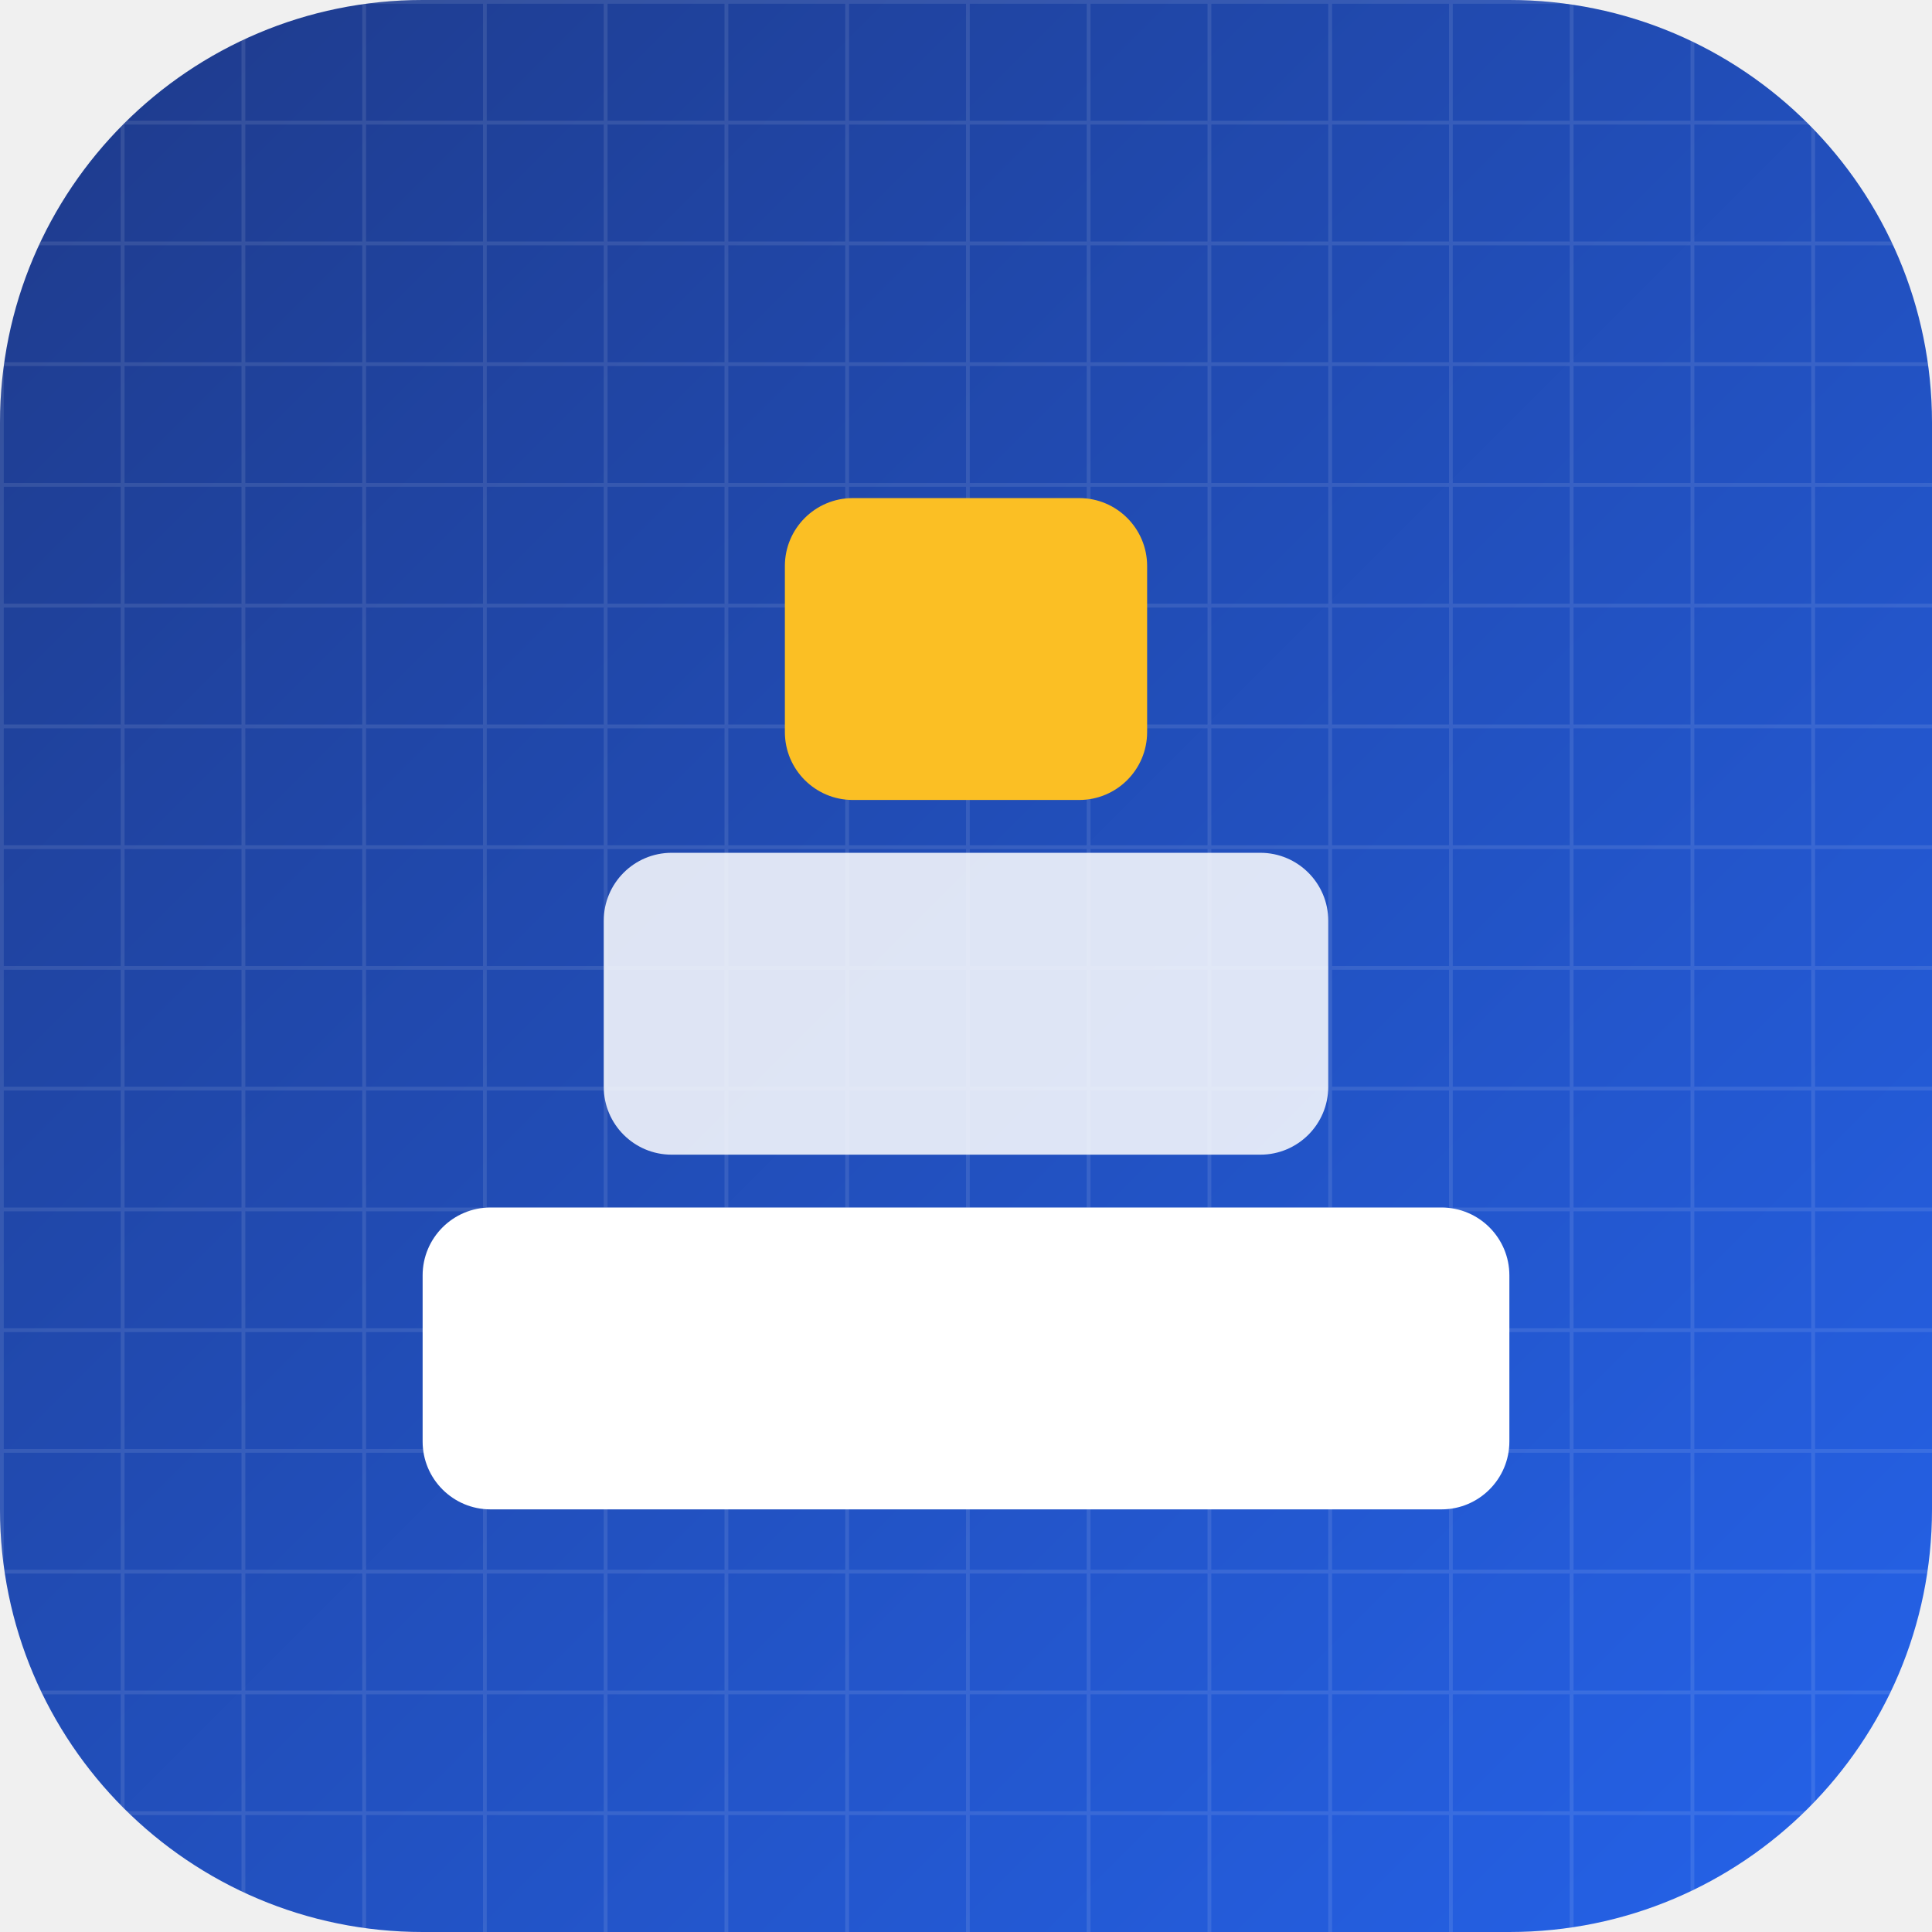
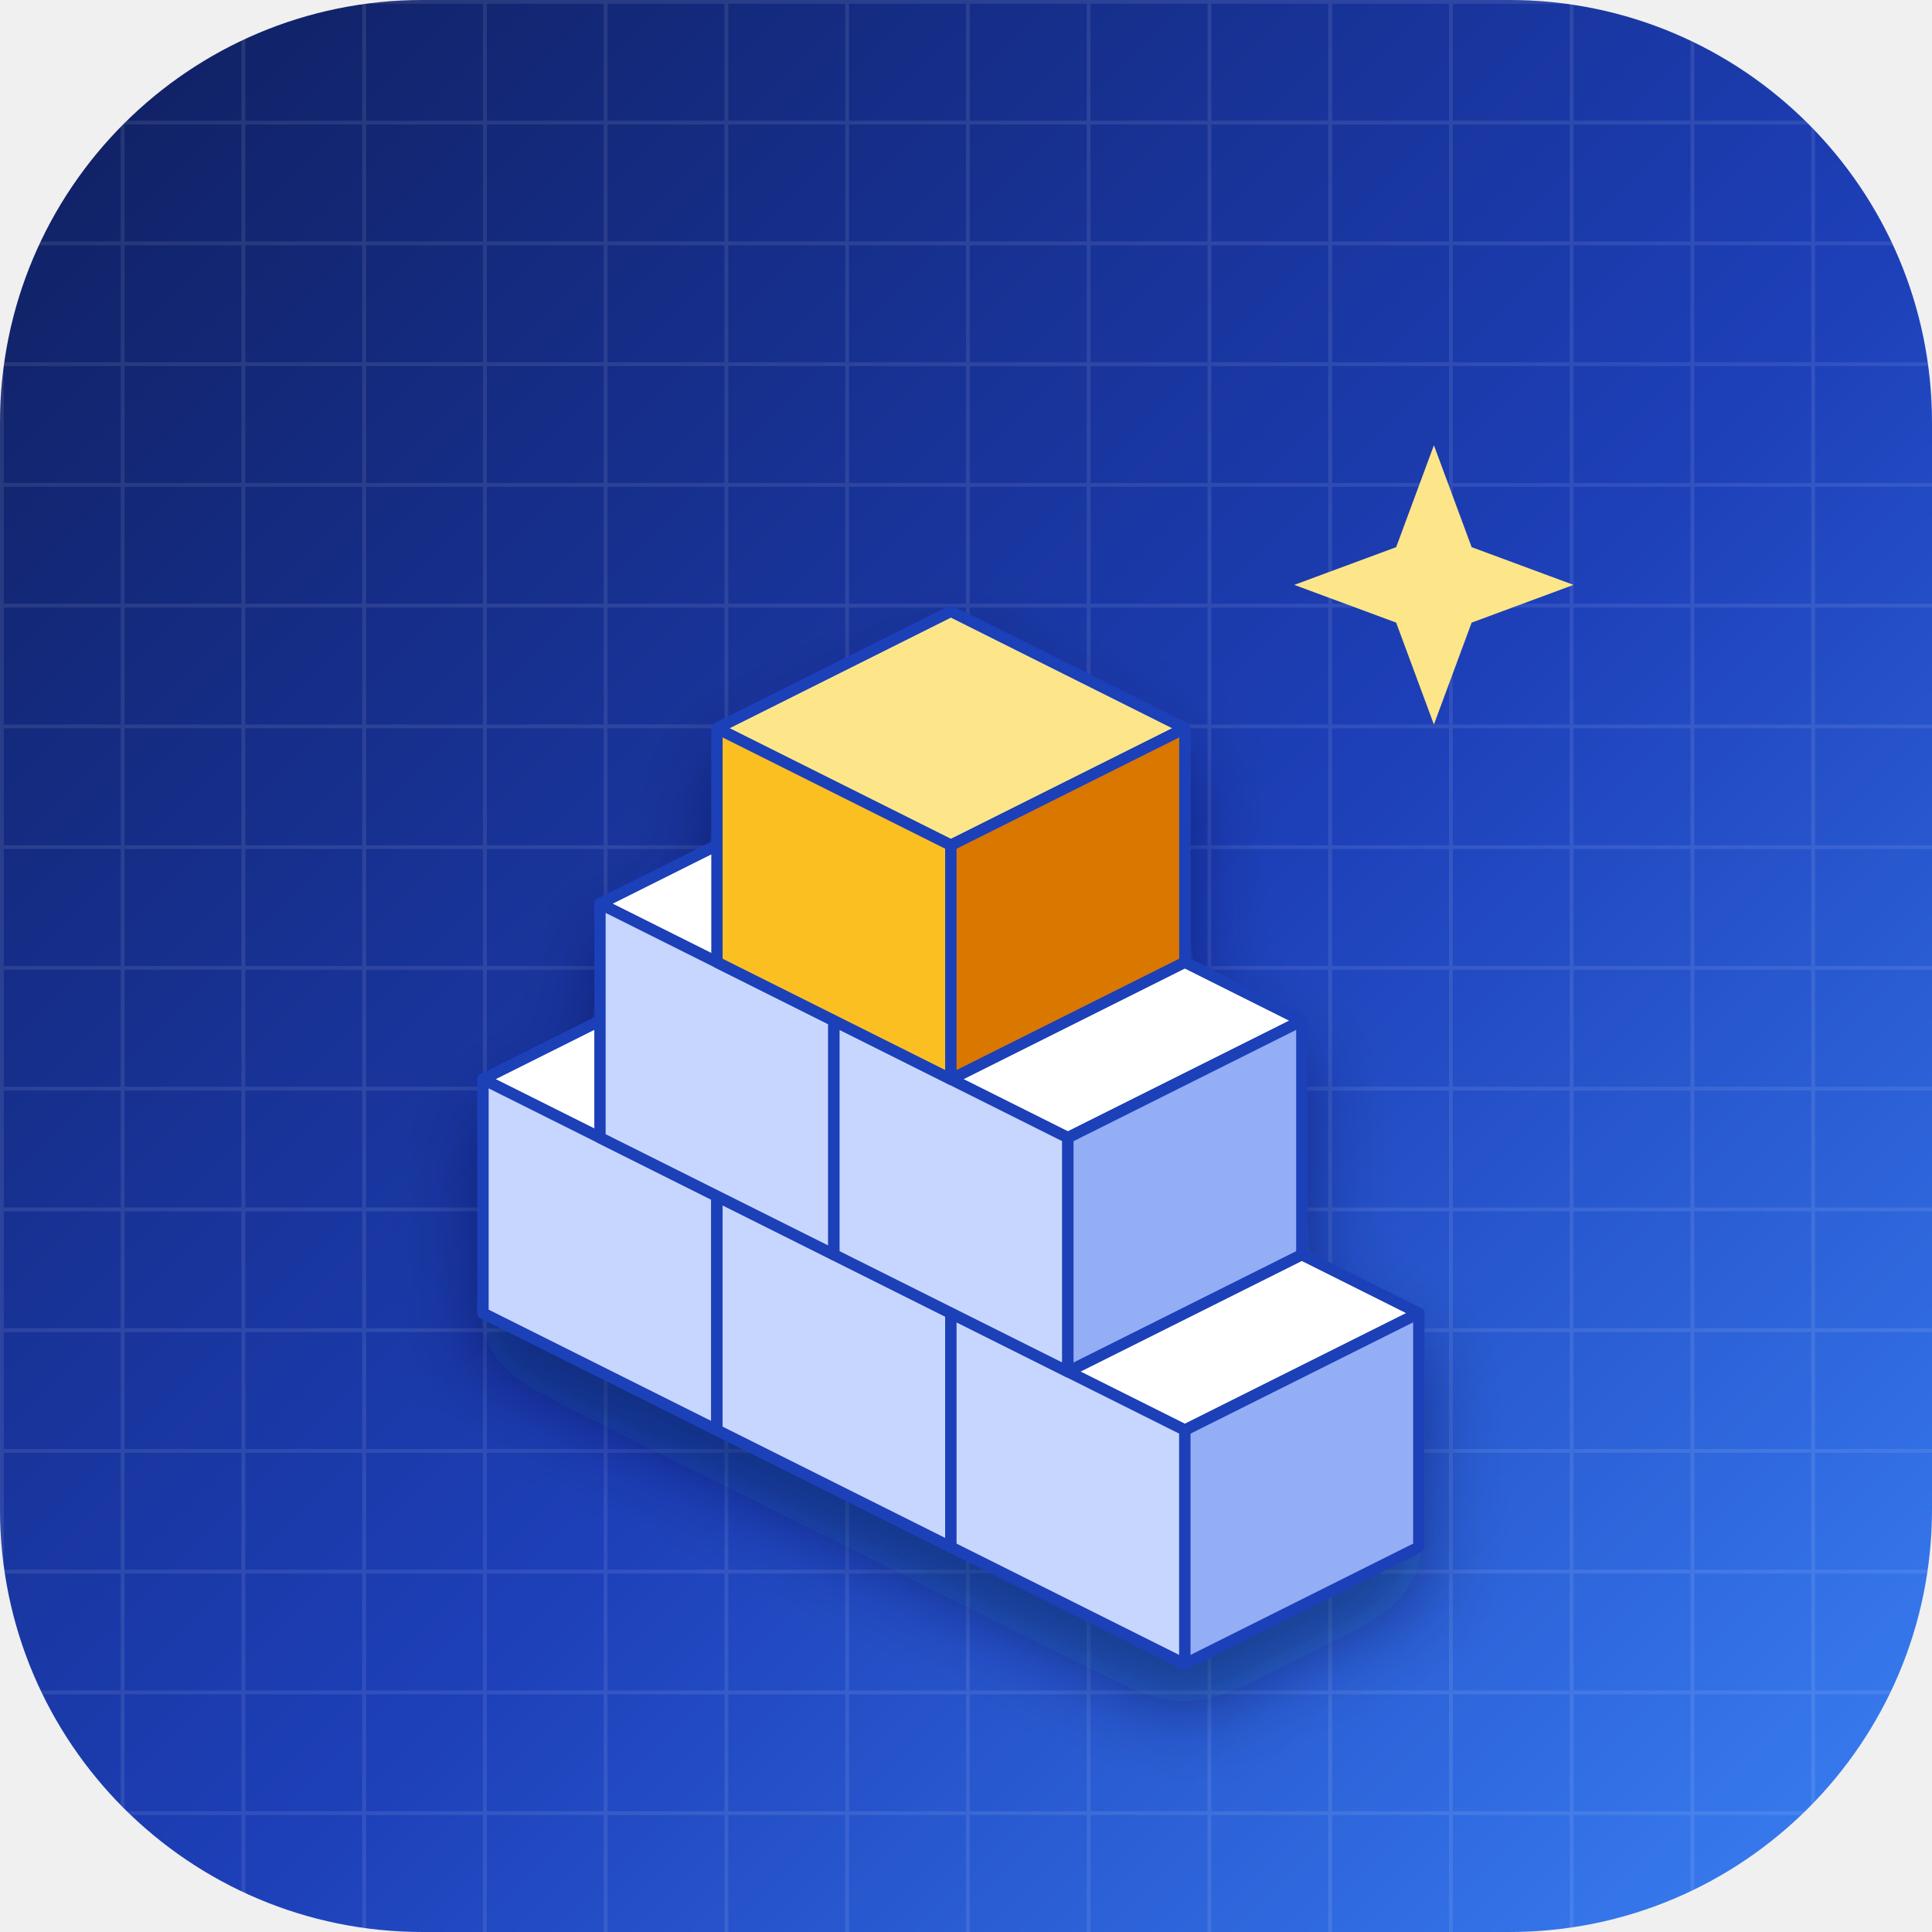
<svg xmlns="http://www.w3.org/2000/svg" viewBox="0 0 512 512">
  <defs>
-     <linearGradient id="g" x1="0" y1="0" x2="1" y2="1">
-       <stop offset="0" stop-color="#1E3A8A" />
-       <stop offset="1" stop-color="#2563EB" />
+     <linearGradient id="bg" x1="0" y1="0" x2="1" y2="1">
+       <stop offset="0" stop-color="#0F1E5C" />
+       <stop offset=".55" stop-color="#1D3FB8" />
+       <stop offset="1" stop-color="#3B82F6" />
    </linearGradient>
    <pattern id="grid" width="32" height="32" patternUnits="userSpaceOnUse">
-       <path d="M32 0H0V32" fill="none" stroke="#ffffff" stroke-opacity=".10" stroke-width="2" />
+       <path d="M32 0H0V32" fill="none" stroke="#fff" stroke-opacity=".09" stroke-width="2" />
    </pattern>
+     <filter id="sh" x="-20%" y="-20%" width="140%" height="140%">
+       <feDropShadow dx="0" dy="12" stdDeviation="10" flood-color="#0A1440" flood-opacity=".45" />
+     </filter>
  </defs>
-   <rect width="512" height="512" rx="112" fill="url(#g)" />
+   <rect width="512" height="512" rx="112" fill="url(#bg)" />
  <rect width="512" height="512" rx="112" fill="url(#grid)" />
-   <rect x="112" y="320" width="288" height="80" rx="18" fill="#ffffff" />
-   <rect x="160" y="226" width="192" height="80" rx="18" fill="#ffffff" fill-opacity=".85" />
-   <rect x="208" y="132" width="96" height="80" rx="18" fill="#FBBF24" />
+   <g filter="url(#sh)" transform="translate(58 18)">
+     <g transform="translate(70 299.0)" stroke="#1D3FB8" stroke-width="3" stroke-linejoin="round">
+       <path d="M0 -31.0L62 -62L124 -31.0L62 0Z" fill="#FFFFFF" />
+       <path d="M0 -31.0L62 0V62L0 31.0Z" fill="#C7D6FF" />
+       <path d="M124 -31.0L62 0V62L124 31.0Z" fill="#93AEF5" />
+     </g>
+     <g transform="translate(132 330)" stroke="#1D3FB8" stroke-width="3" stroke-linejoin="round">
+       <path d="M0 -31.0L62 -62L124 -31.0L62 0Z" fill="#FFFFFF" />
+       <path d="M0 -31.0L62 0V62L0 31.0Z" fill="#C7D6FF" />
+       <path d="M124 -31.0L62 0V62L124 31.0Z" fill="#93AEF5" />
+     </g>
+     <g transform="translate(194 361.0)" stroke="#1D3FB8" stroke-width="3" stroke-linejoin="round">
+       <path d="M0 -31.0L62 -62L124 -31.0L62 0Z" fill="#FFFFFF" />
+       <path d="M0 -31.0L62 0V62L0 31.0Z" fill="#C7D6FF" />
+       <path d="M124 -31.0L62 0V62L124 31.0Z" fill="#93AEF5" />
+     </g>
+     <g transform="translate(101.0 252.5)" stroke="#1D3FB8" stroke-width="3" stroke-linejoin="round">
+       <path d="M0 -31.0L62 -62L124 -31.0L62 0Z" fill="#FFFFFF" />
+       <path d="M0 -31.0L62 0V62L0 31.0Z" fill="#C7D6FF" />
+       <path d="M124 -31.0L62 0V62L124 31.0Z" fill="#93AEF5" />
+     </g>
+     <g transform="translate(163.0 283.5)" stroke="#1D3FB8" stroke-width="3" stroke-linejoin="round">
+       <path d="M0 -31.0L62 -62L124 -31.0L62 0Z" fill="#FFFFFF" />
+       <path d="M0 -31.0L62 0V62L0 31.0Z" fill="#C7D6FF" />
+       <path d="M124 -31.0L62 0V62L124 31.0Z" fill="#93AEF5" />
+     </g>
+     <g transform="translate(132 206)" stroke="#1D3FB8" stroke-width="3" stroke-linejoin="round">
+       <path d="M0 -31.0L62 -62L124 -31.0L62 0Z" fill="#FDE68A" />
+       <path d="M0 -31.0L62 0V62L0 31.0Z" fill="#FBBF24" />
+       <path d="M124 -31.0L62 0V62L124 31.0Z" fill="#D97706" />
+     </g>
+   </g>
+   <path d="M380 118l10 27 27 10-27 10-10 27-10-27-27-10 27-10z" fill="#FDE68A" />
</svg>
